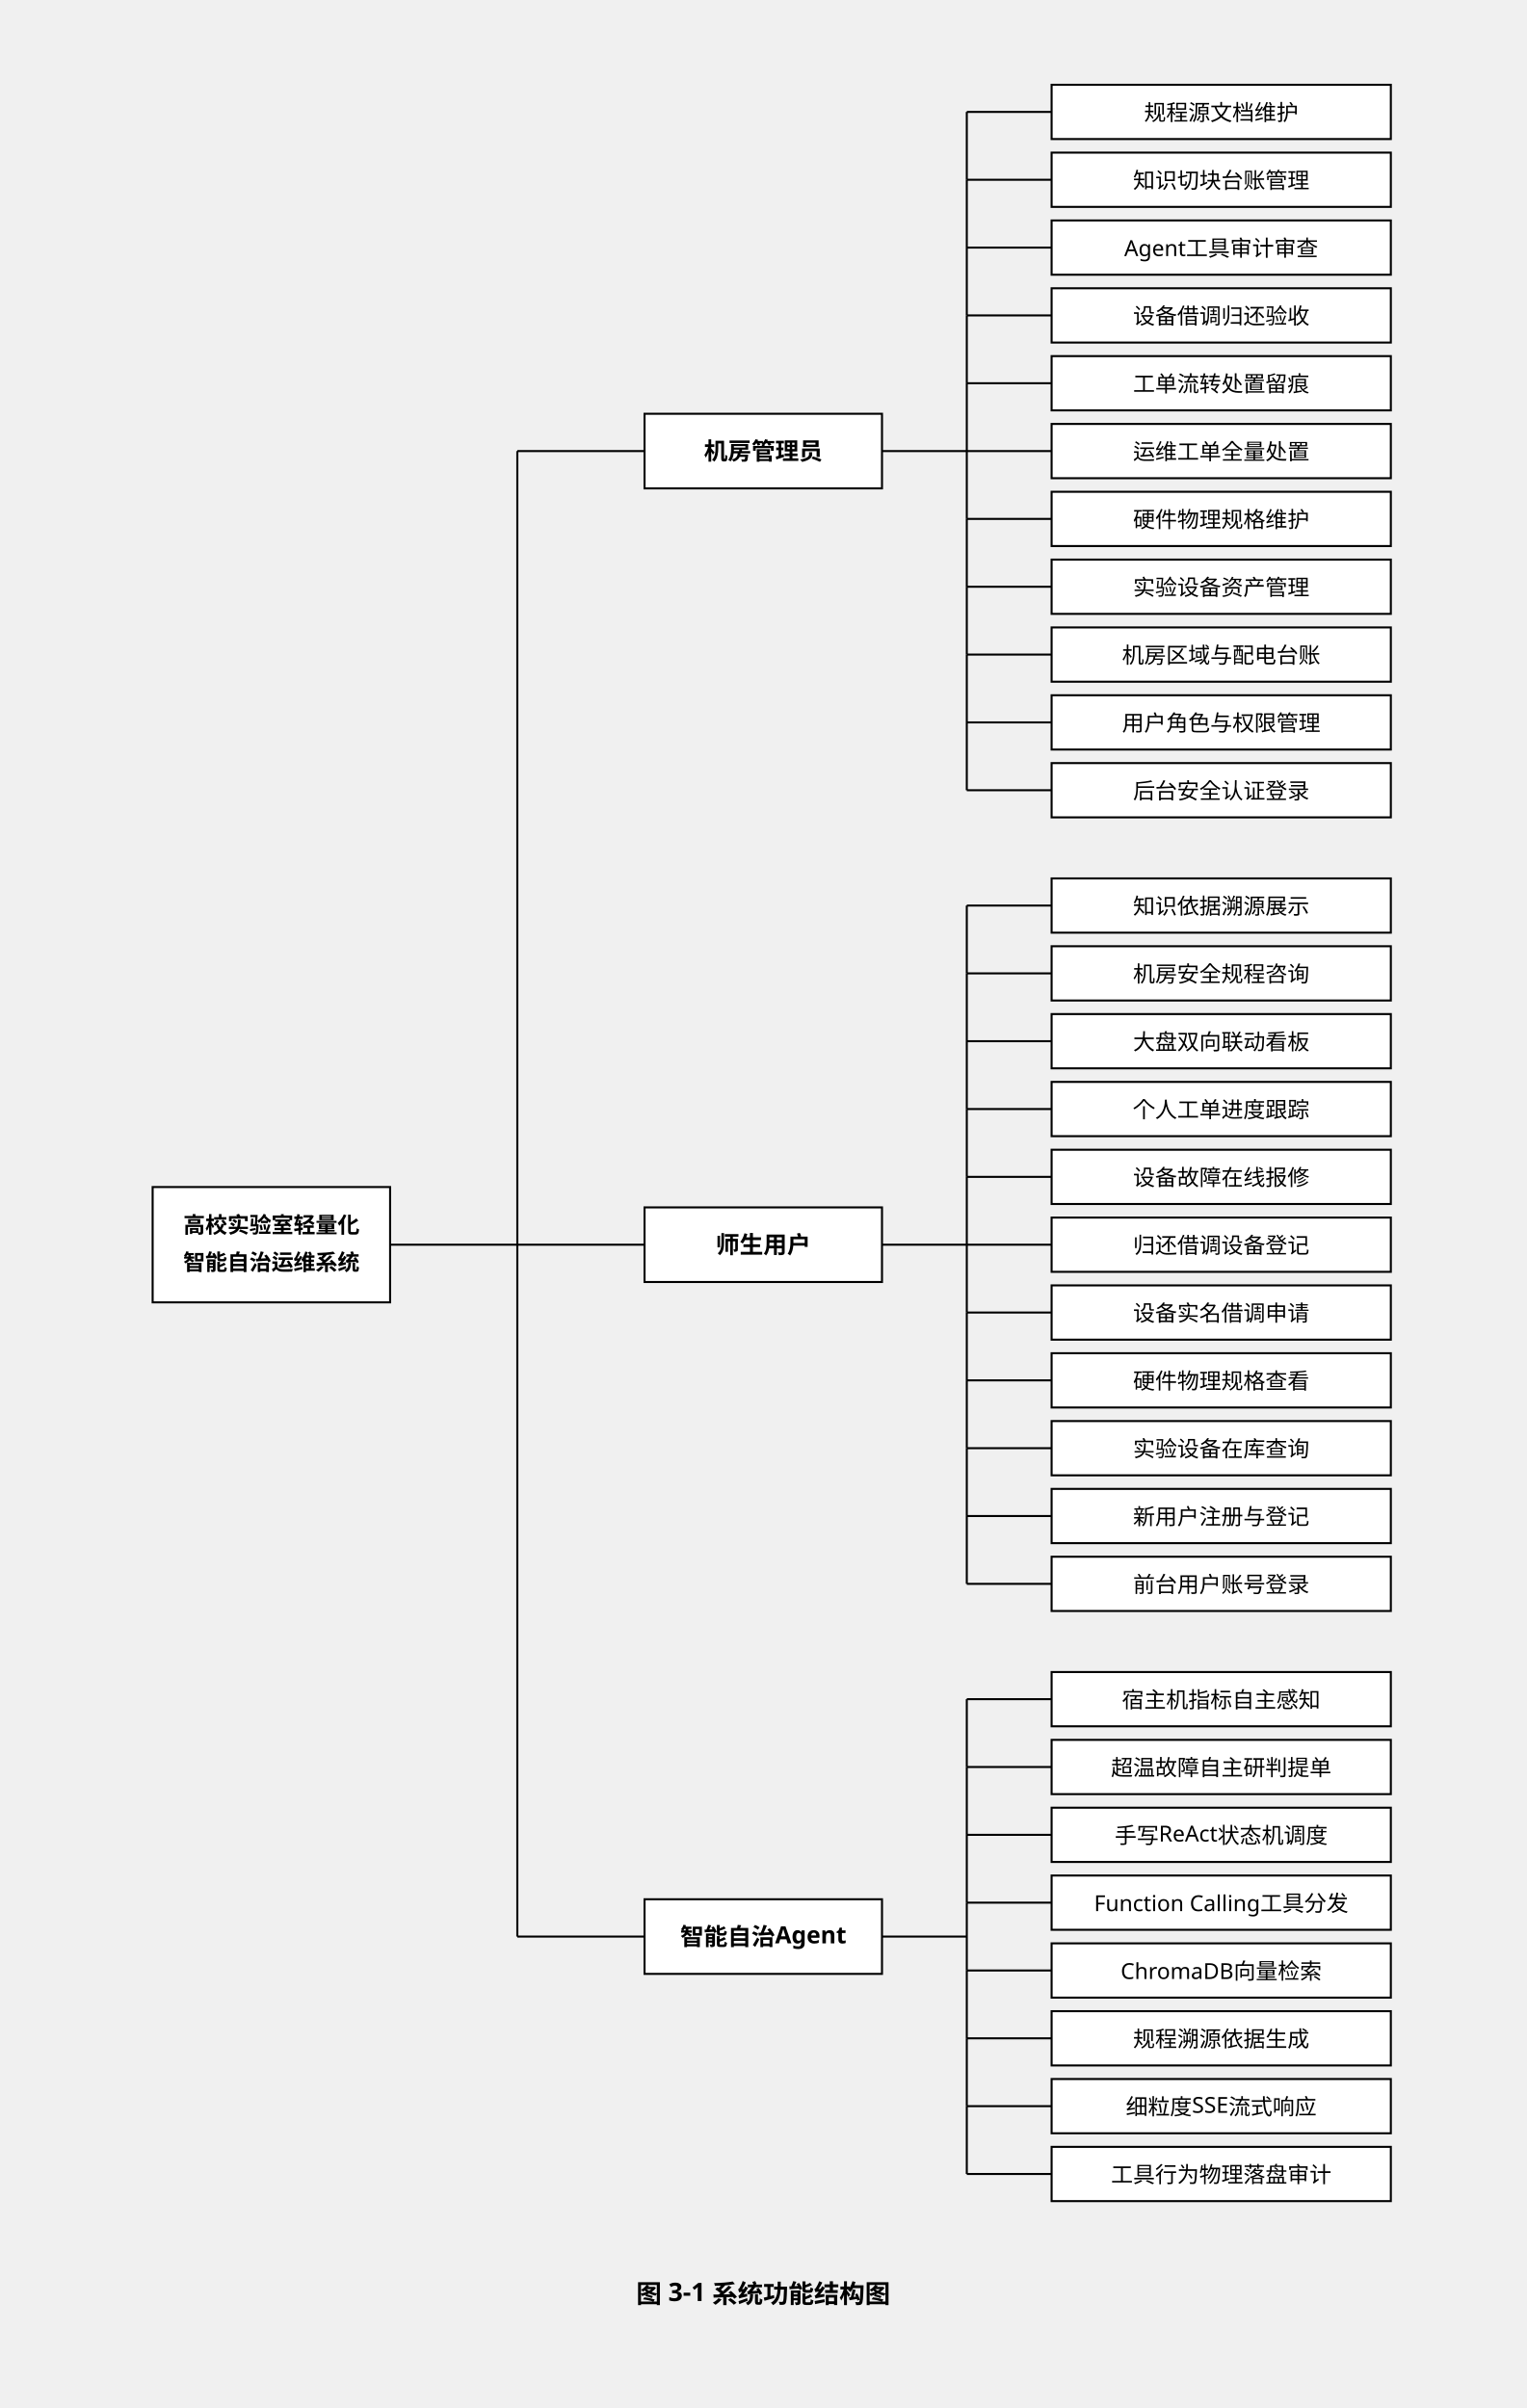
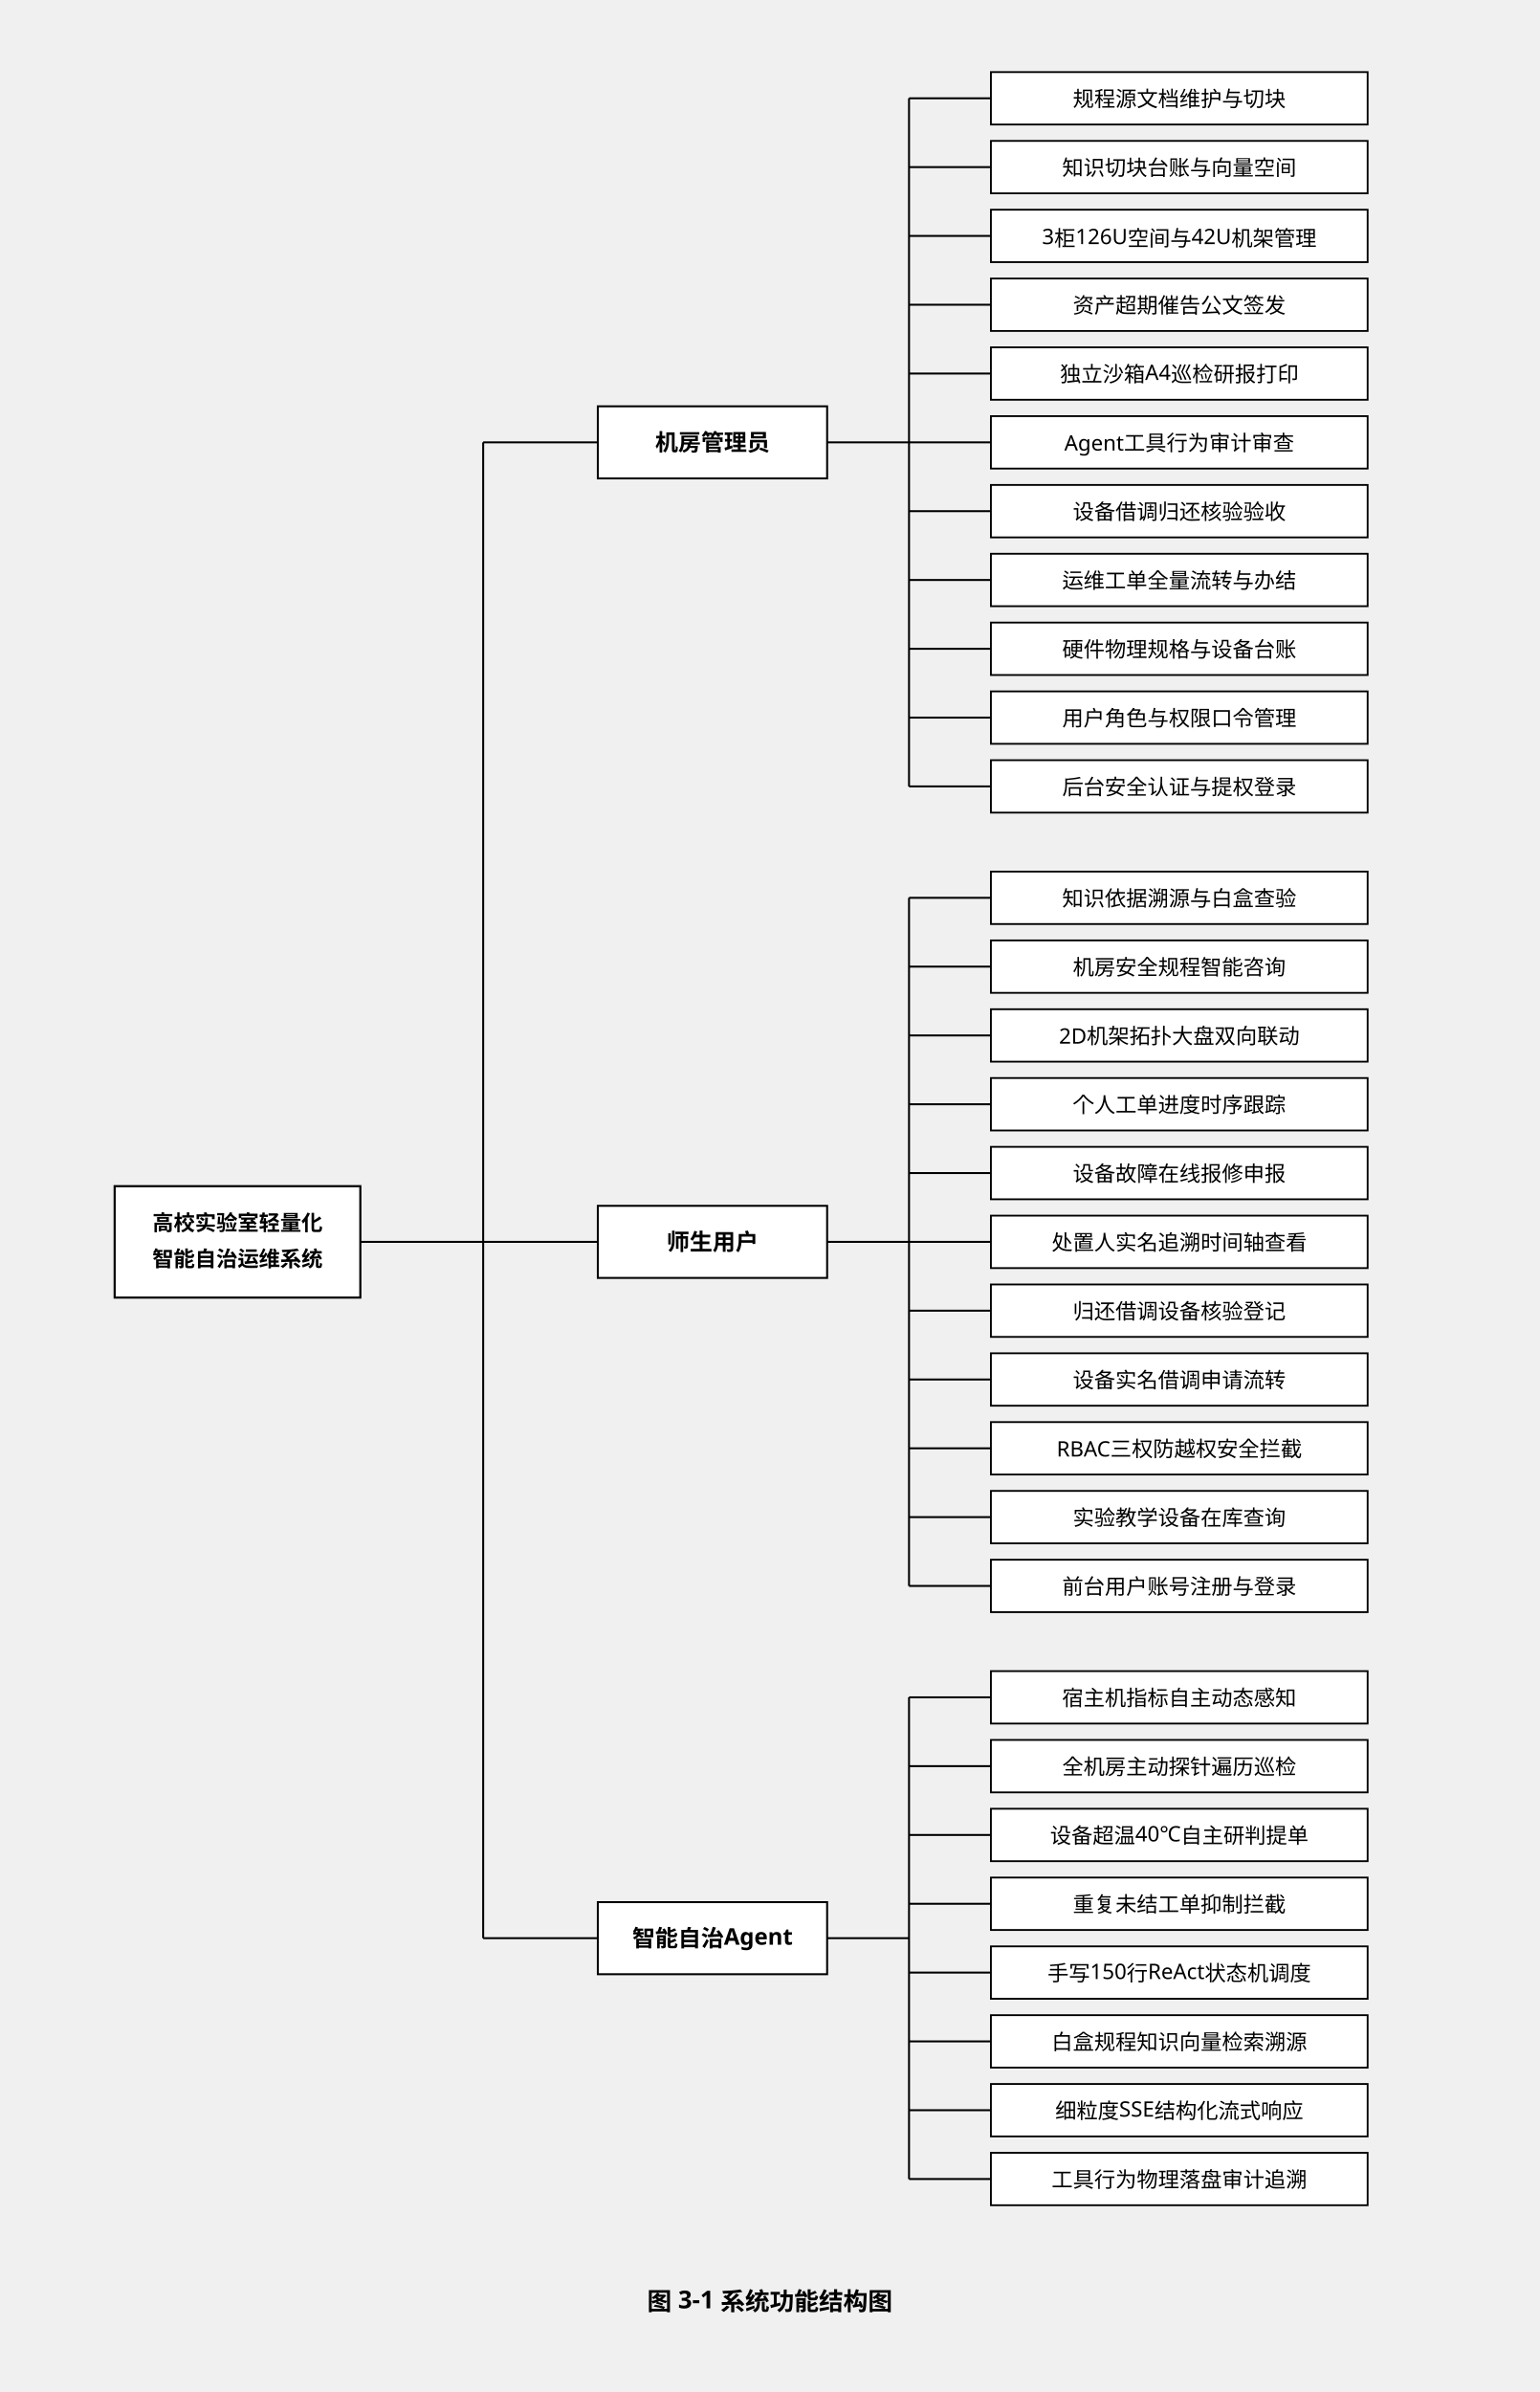
- <svg xmlns="http://www.w3.org/2000/svg" viewBox="0 0 900 1420" width="900" height="1420" style="background-color: #FFFFFF; font-family: 'SimSun', 'STSong', 'SimHei', 'Microsoft YaHei', sans-serif;">
-   <rect x="90" y="700.0" width="140" height="68" fill="#FFFFFF" stroke="#000000" stroke-width="1.2" />
-   <text x="160.0" y="727.0" font-size="13" font-weight="bold" fill="#000000" text-anchor="middle">高校实验室轻量化</text>
-   <text x="160.0" y="749.0" font-size="13" font-weight="bold" fill="#000000" text-anchor="middle">智能自治运维系统</text>
-   <line x1="230" y1="734.0" x2="305.0" y2="734.0" stroke="#000000" stroke-width="1.2" />
-   <line x1="305.0" y1="734.0" x2="305.0" y2="266.0" stroke="#000000" stroke-width="1.2" />
-   <line x1="305.0" y1="734.0" x2="305.0" y2="1142.0" stroke="#000000" stroke-width="1.2" />
-   <line x1="305.0" y1="266.0" x2="380" y2="266.0" stroke="#000000" stroke-width="1.2" />
-   <line x1="305.0" y1="734.0" x2="380" y2="734.0" stroke="#000000" stroke-width="1.2" />
-   <line x1="305.0" y1="1142.0" x2="380" y2="1142.0" stroke="#000000" stroke-width="1.2" />
-   <rect x="380" y="244.0" width="140" height="44" fill="#FFFFFF" stroke="#000000" stroke-width="1.2" />
-   <text x="450.0" y="271.0" font-size="14" font-weight="bold" fill="#000000" text-anchor="middle">机房管理员</text>
-   <rect x="380" y="712.0" width="140" height="44" fill="#FFFFFF" stroke="#000000" stroke-width="1.2" />
-   <text x="450.0" y="739.0" font-size="14" font-weight="bold" fill="#000000" text-anchor="middle">师生用户</text>
-   <rect x="380" y="1120.0" width="140" height="44" fill="#FFFFFF" stroke="#000000" stroke-width="1.2" />
-   <text x="450.0" y="1147.0" font-size="14" font-weight="bold" fill="#000000" text-anchor="middle">智能自治Agent</text>
-   <line x1="520" y1="266.0" x2="570.0" y2="266.0" stroke="#000000" stroke-width="1.2" />
-   <line x1="570.0" y1="66.0" x2="570.0" y2="106.0" stroke="#000000" stroke-width="1.2" />
-   <line x1="570.0" y1="106.0" x2="570.0" y2="146.0" stroke="#000000" stroke-width="1.2" />
-   <line x1="570.0" y1="146.0" x2="570.0" y2="186.0" stroke="#000000" stroke-width="1.2" />
-   <line x1="570.0" y1="186.0" x2="570.0" y2="226.0" stroke="#000000" stroke-width="1.2" />
-   <line x1="570.0" y1="226.0" x2="570.0" y2="266.0" stroke="#000000" stroke-width="1.2" />
-   <line x1="570.0" y1="266.0" x2="570.0" y2="306.0" stroke="#000000" stroke-width="1.2" />
-   <line x1="570.0" y1="306.0" x2="570.0" y2="346.0" stroke="#000000" stroke-width="1.2" />
-   <line x1="570.0" y1="346.0" x2="570.0" y2="386.0" stroke="#000000" stroke-width="1.2" />
-   <line x1="570.0" y1="386.0" x2="570.0" y2="426.0" stroke="#000000" stroke-width="1.2" />
-   <line x1="570.0" y1="426.0" x2="570.0" y2="466.0" stroke="#000000" stroke-width="1.2" />
-   <line x1="570.0" y1="66.0" x2="620" y2="66.0" stroke="#000000" stroke-width="1.2" />
-   <rect x="620" y="50" width="200" height="32" fill="#FFFFFF" stroke="#000000" stroke-width="1.2" />
-   <text x="720.0" y="71" font-size="13" fill="#000000" text-anchor="middle">规程源文档维护</text>
-   <line x1="570.0" y1="106.0" x2="620" y2="106.0" stroke="#000000" stroke-width="1.2" />
-   <rect x="620" y="90" width="200" height="32" fill="#FFFFFF" stroke="#000000" stroke-width="1.2" />
-   <text x="720.0" y="111" font-size="13" fill="#000000" text-anchor="middle">知识切块台账管理</text>
-   <line x1="570.0" y1="146.0" x2="620" y2="146.0" stroke="#000000" stroke-width="1.2" />
-   <rect x="620" y="130" width="200" height="32" fill="#FFFFFF" stroke="#000000" stroke-width="1.2" />
-   <text x="720.0" y="151" font-size="13" fill="#000000" text-anchor="middle">Agent工具审计审查</text>
-   <line x1="570.0" y1="186.0" x2="620" y2="186.0" stroke="#000000" stroke-width="1.2" />
-   <rect x="620" y="170" width="200" height="32" fill="#FFFFFF" stroke="#000000" stroke-width="1.2" />
-   <text x="720.0" y="191" font-size="13" fill="#000000" text-anchor="middle">设备借调归还验收</text>
-   <line x1="570.0" y1="226.0" x2="620" y2="226.0" stroke="#000000" stroke-width="1.2" />
-   <rect x="620" y="210" width="200" height="32" fill="#FFFFFF" stroke="#000000" stroke-width="1.2" />
-   <text x="720.0" y="231" font-size="13" fill="#000000" text-anchor="middle">工单流转处置留痕</text>
-   <line x1="570.0" y1="266.0" x2="620" y2="266.0" stroke="#000000" stroke-width="1.2" />
-   <rect x="620" y="250" width="200" height="32" fill="#FFFFFF" stroke="#000000" stroke-width="1.2" />
-   <text x="720.0" y="271" font-size="13" fill="#000000" text-anchor="middle">运维工单全量处置</text>
-   <line x1="570.0" y1="306.0" x2="620" y2="306.0" stroke="#000000" stroke-width="1.2" />
-   <rect x="620" y="290" width="200" height="32" fill="#FFFFFF" stroke="#000000" stroke-width="1.2" />
-   <text x="720.0" y="311" font-size="13" fill="#000000" text-anchor="middle">硬件物理规格维护</text>
-   <line x1="570.0" y1="346.0" x2="620" y2="346.0" stroke="#000000" stroke-width="1.2" />
-   <rect x="620" y="330" width="200" height="32" fill="#FFFFFF" stroke="#000000" stroke-width="1.2" />
-   <text x="720.0" y="351" font-size="13" fill="#000000" text-anchor="middle">实验设备资产管理</text>
-   <line x1="570.0" y1="386.0" x2="620" y2="386.0" stroke="#000000" stroke-width="1.2" />
-   <rect x="620" y="370" width="200" height="32" fill="#FFFFFF" stroke="#000000" stroke-width="1.2" />
-   <text x="720.0" y="391" font-size="13" fill="#000000" text-anchor="middle">机房区域与配电台账</text>
-   <line x1="570.0" y1="426.0" x2="620" y2="426.0" stroke="#000000" stroke-width="1.2" />
-   <rect x="620" y="410" width="200" height="32" fill="#FFFFFF" stroke="#000000" stroke-width="1.2" />
-   <text x="720.0" y="431" font-size="13" fill="#000000" text-anchor="middle">用户角色与权限管理</text>
-   <line x1="570.0" y1="466.0" x2="620" y2="466.0" stroke="#000000" stroke-width="1.2" />
-   <rect x="620" y="450" width="200" height="32" fill="#FFFFFF" stroke="#000000" stroke-width="1.2" />
-   <text x="720.0" y="471" font-size="13" fill="#000000" text-anchor="middle">后台安全认证登录</text>
-   <line x1="520" y1="734.0" x2="570.0" y2="734.0" stroke="#000000" stroke-width="1.2" />
-   <line x1="570.0" y1="534.0" x2="570.0" y2="574.0" stroke="#000000" stroke-width="1.2" />
-   <line x1="570.0" y1="574.0" x2="570.0" y2="614.0" stroke="#000000" stroke-width="1.2" />
-   <line x1="570.0" y1="614.0" x2="570.0" y2="654.0" stroke="#000000" stroke-width="1.2" />
-   <line x1="570.0" y1="654.0" x2="570.0" y2="694.0" stroke="#000000" stroke-width="1.2" />
-   <line x1="570.0" y1="694.0" x2="570.0" y2="734.0" stroke="#000000" stroke-width="1.2" />
-   <line x1="570.0" y1="734.0" x2="570.0" y2="774.0" stroke="#000000" stroke-width="1.2" />
-   <line x1="570.0" y1="774.0" x2="570.0" y2="814.0" stroke="#000000" stroke-width="1.2" />
-   <line x1="570.0" y1="814.0" x2="570.0" y2="854.0" stroke="#000000" stroke-width="1.2" />
-   <line x1="570.0" y1="854.0" x2="570.0" y2="894.0" stroke="#000000" stroke-width="1.2" />
-   <line x1="570.0" y1="894.0" x2="570.0" y2="934.0" stroke="#000000" stroke-width="1.2" />
-   <line x1="570.0" y1="534.0" x2="620" y2="534.0" stroke="#000000" stroke-width="1.2" />
-   <rect x="620" y="518" width="200" height="32" fill="#FFFFFF" stroke="#000000" stroke-width="1.2" />
-   <text x="720.0" y="539" font-size="13" fill="#000000" text-anchor="middle">知识依据溯源展示</text>
-   <line x1="570.0" y1="574.0" x2="620" y2="574.0" stroke="#000000" stroke-width="1.2" />
-   <rect x="620" y="558" width="200" height="32" fill="#FFFFFF" stroke="#000000" stroke-width="1.2" />
-   <text x="720.0" y="579" font-size="13" fill="#000000" text-anchor="middle">机房安全规程咨询</text>
-   <line x1="570.0" y1="614.0" x2="620" y2="614.0" stroke="#000000" stroke-width="1.2" />
-   <rect x="620" y="598" width="200" height="32" fill="#FFFFFF" stroke="#000000" stroke-width="1.2" />
-   <text x="720.0" y="619" font-size="13" fill="#000000" text-anchor="middle">大盘双向联动看板</text>
-   <line x1="570.0" y1="654.0" x2="620" y2="654.0" stroke="#000000" stroke-width="1.2" />
-   <rect x="620" y="638" width="200" height="32" fill="#FFFFFF" stroke="#000000" stroke-width="1.2" />
-   <text x="720.0" y="659" font-size="13" fill="#000000" text-anchor="middle">个人工单进度跟踪</text>
-   <line x1="570.0" y1="694.0" x2="620" y2="694.0" stroke="#000000" stroke-width="1.2" />
-   <rect x="620" y="678" width="200" height="32" fill="#FFFFFF" stroke="#000000" stroke-width="1.2" />
-   <text x="720.0" y="699" font-size="13" fill="#000000" text-anchor="middle">设备故障在线报修</text>
-   <line x1="570.0" y1="734.0" x2="620" y2="734.0" stroke="#000000" stroke-width="1.2" />
-   <rect x="620" y="718" width="200" height="32" fill="#FFFFFF" stroke="#000000" stroke-width="1.2" />
-   <text x="720.0" y="739" font-size="13" fill="#000000" text-anchor="middle">归还借调设备登记</text>
-   <line x1="570.0" y1="774.0" x2="620" y2="774.0" stroke="#000000" stroke-width="1.2" />
-   <rect x="620" y="758" width="200" height="32" fill="#FFFFFF" stroke="#000000" stroke-width="1.2" />
-   <text x="720.0" y="779" font-size="13" fill="#000000" text-anchor="middle">设备实名借调申请</text>
-   <line x1="570.0" y1="814.0" x2="620" y2="814.0" stroke="#000000" stroke-width="1.2" />
-   <rect x="620" y="798" width="200" height="32" fill="#FFFFFF" stroke="#000000" stroke-width="1.2" />
-   <text x="720.0" y="819" font-size="13" fill="#000000" text-anchor="middle">硬件物理规格查看</text>
-   <line x1="570.0" y1="854.0" x2="620" y2="854.0" stroke="#000000" stroke-width="1.2" />
-   <rect x="620" y="838" width="200" height="32" fill="#FFFFFF" stroke="#000000" stroke-width="1.2" />
-   <text x="720.0" y="859" font-size="13" fill="#000000" text-anchor="middle">实验设备在库查询</text>
-   <line x1="570.0" y1="894.0" x2="620" y2="894.0" stroke="#000000" stroke-width="1.2" />
-   <rect x="620" y="878" width="200" height="32" fill="#FFFFFF" stroke="#000000" stroke-width="1.2" />
-   <text x="720.0" y="899" font-size="13" fill="#000000" text-anchor="middle">新用户注册与登记</text>
-   <line x1="570.0" y1="934.0" x2="620" y2="934.0" stroke="#000000" stroke-width="1.2" />
-   <rect x="620" y="918" width="200" height="32" fill="#FFFFFF" stroke="#000000" stroke-width="1.2" />
-   <text x="720.0" y="939" font-size="13" fill="#000000" text-anchor="middle">前台用户账号登录</text>
-   <line x1="520" y1="1142.0" x2="570.0" y2="1142.0" stroke="#000000" stroke-width="1.2" />
-   <line x1="570.0" y1="1002.0" x2="570.0" y2="1042.0" stroke="#000000" stroke-width="1.2" />
-   <line x1="570.0" y1="1042.0" x2="570.0" y2="1082.0" stroke="#000000" stroke-width="1.2" />
-   <line x1="570.0" y1="1082.0" x2="570.0" y2="1122.0" stroke="#000000" stroke-width="1.2" />
-   <line x1="570.0" y1="1122.0" x2="570.0" y2="1162.0" stroke="#000000" stroke-width="1.2" />
-   <line x1="570.0" y1="1162.0" x2="570.0" y2="1202.0" stroke="#000000" stroke-width="1.2" />
-   <line x1="570.0" y1="1202.0" x2="570.0" y2="1242.0" stroke="#000000" stroke-width="1.2" />
-   <line x1="570.0" y1="1242.0" x2="570.0" y2="1282.0" stroke="#000000" stroke-width="1.2" />
-   <line x1="570.0" y1="1002.0" x2="620" y2="1002.0" stroke="#000000" stroke-width="1.2" />
-   <rect x="620" y="986" width="200" height="32" fill="#FFFFFF" stroke="#000000" stroke-width="1.2" />
-   <text x="720.0" y="1007" font-size="13" fill="#000000" text-anchor="middle">宿主机指标自主感知</text>
-   <line x1="570.0" y1="1042.0" x2="620" y2="1042.0" stroke="#000000" stroke-width="1.2" />
-   <rect x="620" y="1026" width="200" height="32" fill="#FFFFFF" stroke="#000000" stroke-width="1.2" />
-   <text x="720.0" y="1047" font-size="13" fill="#000000" text-anchor="middle">超温故障自主研判提单</text>
-   <line x1="570.0" y1="1082.0" x2="620" y2="1082.0" stroke="#000000" stroke-width="1.2" />
-   <rect x="620" y="1066" width="200" height="32" fill="#FFFFFF" stroke="#000000" stroke-width="1.2" />
-   <text x="720.0" y="1087" font-size="13" fill="#000000" text-anchor="middle">手写ReAct状态机调度</text>
-   <line x1="570.0" y1="1122.0" x2="620" y2="1122.0" stroke="#000000" stroke-width="1.2" />
-   <rect x="620" y="1106" width="200" height="32" fill="#FFFFFF" stroke="#000000" stroke-width="1.2" />
-   <text x="720.0" y="1127" font-size="13" fill="#000000" text-anchor="middle">Function Calling工具分发</text>
-   <line x1="570.0" y1="1162.0" x2="620" y2="1162.0" stroke="#000000" stroke-width="1.2" />
-   <rect x="620" y="1146" width="200" height="32" fill="#FFFFFF" stroke="#000000" stroke-width="1.2" />
-   <text x="720.0" y="1167" font-size="13" fill="#000000" text-anchor="middle">ChromaDB向量检索</text>
-   <line x1="570.0" y1="1202.0" x2="620" y2="1202.0" stroke="#000000" stroke-width="1.2" />
-   <rect x="620" y="1186" width="200" height="32" fill="#FFFFFF" stroke="#000000" stroke-width="1.2" />
-   <text x="720.0" y="1207" font-size="13" fill="#000000" text-anchor="middle">规程溯源依据生成</text>
-   <line x1="570.0" y1="1242.0" x2="620" y2="1242.0" stroke="#000000" stroke-width="1.2" />
-   <rect x="620" y="1226" width="200" height="32" fill="#FFFFFF" stroke="#000000" stroke-width="1.2" />
-   <text x="720.0" y="1247" font-size="13" fill="#000000" text-anchor="middle">细粒度SSE流式响应</text>
-   <line x1="570.0" y1="1282.0" x2="620" y2="1282.0" stroke="#000000" stroke-width="1.2" />
-   <rect x="620" y="1266" width="200" height="32" fill="#FFFFFF" stroke="#000000" stroke-width="1.2" />
-   <text x="720.0" y="1287" font-size="13" fill="#000000" text-anchor="middle">工具行为物理落盘审计</text>
-   <text x="450.0" y="1358" font-size="15" font-weight="bold" fill="#000000" text-anchor="middle">图 3-1 系统功能结构图</text>
+ <svg xmlns="http://www.w3.org/2000/svg" viewBox="0 0 940 1460" width="940" height="1460" style="background-color: #FFFFFF; font-family: 'SimSun', 'STSong', 'SimHei', 'Microsoft YaHei', sans-serif;">
+   <rect x="70" y="724.0" width="150" height="68" fill="#FFFFFF" stroke="#000000" stroke-width="1.3" />
+   <text x="145" y="751.0" font-size="13" font-weight="bold" fill="#000000" text-anchor="middle">高校实验室轻量化</text>
+   <text x="145" y="773.0" font-size="13" font-weight="bold" fill="#000000" text-anchor="middle">智能自治运维系统</text>
+   <line x1="220" y1="758.0" x2="295" y2="758.0" stroke="#000000" stroke-width="1.2" />
+   <line x1="295" y1="270.0" x2="295" y2="1183.0" stroke="#000000" stroke-width="1.2" />
+   <line x1="295" y1="270.0" x2="365" y2="270.0" stroke="#000000" stroke-width="1.2" />
+   <rect x="365" y="248.0" width="140" height="44" fill="#FFFFFF" stroke="#000000" stroke-width="1.2" />
+   <text x="435" y="275.0" font-size="14" font-weight="bold" fill="#000000" text-anchor="middle">机房管理员</text>
+   <line x1="505" y1="270.0" x2="555" y2="270.0" stroke="#000000" stroke-width="1.2" />
+   <line x1="555" y1="60" x2="555" y2="480" stroke="#000000" stroke-width="1.2" />
+   <line x1="555" y1="60" x2="605" y2="60" stroke="#000000" stroke-width="1.2" />
+   <rect x="605" y="44" width="230" height="32" fill="#FFFFFF" stroke="#000000" stroke-width="1.1" />
+   <text x="720" y="65" font-size="13" fill="#000000" text-anchor="middle">规程源文档维护与切块</text>
+   <line x1="555" y1="102" x2="605" y2="102" stroke="#000000" stroke-width="1.2" />
+   <rect x="605" y="86" width="230" height="32" fill="#FFFFFF" stroke="#000000" stroke-width="1.1" />
+   <text x="720" y="107" font-size="13" fill="#000000" text-anchor="middle">知识切块台账与向量空间</text>
+   <line x1="555" y1="144" x2="605" y2="144" stroke="#000000" stroke-width="1.2" />
+   <rect x="605" y="128" width="230" height="32" fill="#FFFFFF" stroke="#000000" stroke-width="1.1" />
+   <text x="720" y="149" font-size="13" fill="#000000" text-anchor="middle">3柜126U空间与42U机架管理</text>
+   <line x1="555" y1="186" x2="605" y2="186" stroke="#000000" stroke-width="1.2" />
+   <rect x="605" y="170" width="230" height="32" fill="#FFFFFF" stroke="#000000" stroke-width="1.1" />
+   <text x="720" y="191" font-size="13" fill="#000000" text-anchor="middle">资产超期催告公文签发</text>
+   <line x1="555" y1="228" x2="605" y2="228" stroke="#000000" stroke-width="1.2" />
+   <rect x="605" y="212" width="230" height="32" fill="#FFFFFF" stroke="#000000" stroke-width="1.1" />
+   <text x="720" y="233" font-size="13" fill="#000000" text-anchor="middle">独立沙箱A4巡检研报打印</text>
+   <line x1="555" y1="270" x2="605" y2="270" stroke="#000000" stroke-width="1.2" />
+   <rect x="605" y="254" width="230" height="32" fill="#FFFFFF" stroke="#000000" stroke-width="1.1" />
+   <text x="720" y="275" font-size="13" fill="#000000" text-anchor="middle">Agent工具行为审计审查</text>
+   <line x1="555" y1="312" x2="605" y2="312" stroke="#000000" stroke-width="1.2" />
+   <rect x="605" y="296" width="230" height="32" fill="#FFFFFF" stroke="#000000" stroke-width="1.1" />
+   <text x="720" y="317" font-size="13" fill="#000000" text-anchor="middle">设备借调归还核验验收</text>
+   <line x1="555" y1="354" x2="605" y2="354" stroke="#000000" stroke-width="1.2" />
+   <rect x="605" y="338" width="230" height="32" fill="#FFFFFF" stroke="#000000" stroke-width="1.1" />
+   <text x="720" y="359" font-size="13" fill="#000000" text-anchor="middle">运维工单全量流转与办结</text>
+   <line x1="555" y1="396" x2="605" y2="396" stroke="#000000" stroke-width="1.2" />
+   <rect x="605" y="380" width="230" height="32" fill="#FFFFFF" stroke="#000000" stroke-width="1.1" />
+   <text x="720" y="401" font-size="13" fill="#000000" text-anchor="middle">硬件物理规格与设备台账</text>
+   <line x1="555" y1="438" x2="605" y2="438" stroke="#000000" stroke-width="1.2" />
+   <rect x="605" y="422" width="230" height="32" fill="#FFFFFF" stroke="#000000" stroke-width="1.1" />
+   <text x="720" y="443" font-size="13" fill="#000000" text-anchor="middle">用户角色与权限口令管理</text>
+   <line x1="555" y1="480" x2="605" y2="480" stroke="#000000" stroke-width="1.2" />
+   <rect x="605" y="464" width="230" height="32" fill="#FFFFFF" stroke="#000000" stroke-width="1.1" />
+   <text x="720" y="485" font-size="13" fill="#000000" text-anchor="middle">后台安全认证与提权登录</text>
+   <line x1="295" y1="758.0" x2="365" y2="758.0" stroke="#000000" stroke-width="1.2" />
+   <rect x="365" y="736.0" width="140" height="44" fill="#FFFFFF" stroke="#000000" stroke-width="1.2" />
+   <text x="435" y="763.0" font-size="14" font-weight="bold" fill="#000000" text-anchor="middle">师生用户</text>
+   <line x1="505" y1="758.0" x2="555" y2="758.0" stroke="#000000" stroke-width="1.2" />
+   <line x1="555" y1="548" x2="555" y2="968" stroke="#000000" stroke-width="1.2" />
+   <line x1="555" y1="548" x2="605" y2="548" stroke="#000000" stroke-width="1.2" />
+   <rect x="605" y="532" width="230" height="32" fill="#FFFFFF" stroke="#000000" stroke-width="1.1" />
+   <text x="720" y="553" font-size="13" fill="#000000" text-anchor="middle">知识依据溯源与白盒查验</text>
+   <line x1="555" y1="590" x2="605" y2="590" stroke="#000000" stroke-width="1.2" />
+   <rect x="605" y="574" width="230" height="32" fill="#FFFFFF" stroke="#000000" stroke-width="1.1" />
+   <text x="720" y="595" font-size="13" fill="#000000" text-anchor="middle">机房安全规程智能咨询</text>
+   <line x1="555" y1="632" x2="605" y2="632" stroke="#000000" stroke-width="1.2" />
+   <rect x="605" y="616" width="230" height="32" fill="#FFFFFF" stroke="#000000" stroke-width="1.1" />
+   <text x="720" y="637" font-size="13" fill="#000000" text-anchor="middle">2D机架拓扑大盘双向联动</text>
+   <line x1="555" y1="674" x2="605" y2="674" stroke="#000000" stroke-width="1.2" />
+   <rect x="605" y="658" width="230" height="32" fill="#FFFFFF" stroke="#000000" stroke-width="1.1" />
+   <text x="720" y="679" font-size="13" fill="#000000" text-anchor="middle">个人工单进度时序跟踪</text>
+   <line x1="555" y1="716" x2="605" y2="716" stroke="#000000" stroke-width="1.2" />
+   <rect x="605" y="700" width="230" height="32" fill="#FFFFFF" stroke="#000000" stroke-width="1.1" />
+   <text x="720" y="721" font-size="13" fill="#000000" text-anchor="middle">设备故障在线报修申报</text>
+   <line x1="555" y1="758" x2="605" y2="758" stroke="#000000" stroke-width="1.2" />
+   <rect x="605" y="742" width="230" height="32" fill="#FFFFFF" stroke="#000000" stroke-width="1.1" />
+   <text x="720" y="763" font-size="13" fill="#000000" text-anchor="middle">处置人实名追溯时间轴查看</text>
+   <line x1="555" y1="800" x2="605" y2="800" stroke="#000000" stroke-width="1.2" />
+   <rect x="605" y="784" width="230" height="32" fill="#FFFFFF" stroke="#000000" stroke-width="1.1" />
+   <text x="720" y="805" font-size="13" fill="#000000" text-anchor="middle">归还借调设备核验登记</text>
+   <line x1="555" y1="842" x2="605" y2="842" stroke="#000000" stroke-width="1.2" />
+   <rect x="605" y="826" width="230" height="32" fill="#FFFFFF" stroke="#000000" stroke-width="1.1" />
+   <text x="720" y="847" font-size="13" fill="#000000" text-anchor="middle">设备实名借调申请流转</text>
+   <line x1="555" y1="884" x2="605" y2="884" stroke="#000000" stroke-width="1.2" />
+   <rect x="605" y="868" width="230" height="32" fill="#FFFFFF" stroke="#000000" stroke-width="1.1" />
+   <text x="720" y="889" font-size="13" fill="#000000" text-anchor="middle">RBAC三权防越权安全拦截</text>
+   <line x1="555" y1="926" x2="605" y2="926" stroke="#000000" stroke-width="1.2" />
+   <rect x="605" y="910" width="230" height="32" fill="#FFFFFF" stroke="#000000" stroke-width="1.1" />
+   <text x="720" y="931" font-size="13" fill="#000000" text-anchor="middle">实验教学设备在库查询</text>
+   <line x1="555" y1="968" x2="605" y2="968" stroke="#000000" stroke-width="1.2" />
+   <rect x="605" y="952" width="230" height="32" fill="#FFFFFF" stroke="#000000" stroke-width="1.1" />
+   <text x="720" y="973" font-size="13" fill="#000000" text-anchor="middle">前台用户账号注册与登录</text>
+   <line x1="295" y1="1183.0" x2="365" y2="1183.0" stroke="#000000" stroke-width="1.2" />
+   <rect x="365" y="1161.0" width="140" height="44" fill="#FFFFFF" stroke="#000000" stroke-width="1.2" />
+   <text x="435" y="1188.0" font-size="14" font-weight="bold" fill="#000000" text-anchor="middle">智能自治Agent</text>
+   <line x1="505" y1="1183.0" x2="555" y2="1183.0" stroke="#000000" stroke-width="1.2" />
+   <line x1="555" y1="1036" x2="555" y2="1330" stroke="#000000" stroke-width="1.2" />
+   <line x1="555" y1="1036" x2="605" y2="1036" stroke="#000000" stroke-width="1.2" />
+   <rect x="605" y="1020" width="230" height="32" fill="#FFFFFF" stroke="#000000" stroke-width="1.1" />
+   <text x="720" y="1041" font-size="13" fill="#000000" text-anchor="middle">宿主机指标自主动态感知</text>
+   <line x1="555" y1="1078" x2="605" y2="1078" stroke="#000000" stroke-width="1.2" />
+   <rect x="605" y="1062" width="230" height="32" fill="#FFFFFF" stroke="#000000" stroke-width="1.1" />
+   <text x="720" y="1083" font-size="13" fill="#000000" text-anchor="middle">全机房主动探针遍历巡检</text>
+   <line x1="555" y1="1120" x2="605" y2="1120" stroke="#000000" stroke-width="1.2" />
+   <rect x="605" y="1104" width="230" height="32" fill="#FFFFFF" stroke="#000000" stroke-width="1.1" />
+   <text x="720" y="1125" font-size="13" fill="#000000" text-anchor="middle">设备超温40℃自主研判提单</text>
+   <line x1="555" y1="1162" x2="605" y2="1162" stroke="#000000" stroke-width="1.2" />
+   <rect x="605" y="1146" width="230" height="32" fill="#FFFFFF" stroke="#000000" stroke-width="1.1" />
+   <text x="720" y="1167" font-size="13" fill="#000000" text-anchor="middle">重复未结工单抑制拦截</text>
+   <line x1="555" y1="1204" x2="605" y2="1204" stroke="#000000" stroke-width="1.2" />
+   <rect x="605" y="1188" width="230" height="32" fill="#FFFFFF" stroke="#000000" stroke-width="1.1" />
+   <text x="720" y="1209" font-size="13" fill="#000000" text-anchor="middle">手写150行ReAct状态机调度</text>
+   <line x1="555" y1="1246" x2="605" y2="1246" stroke="#000000" stroke-width="1.2" />
+   <rect x="605" y="1230" width="230" height="32" fill="#FFFFFF" stroke="#000000" stroke-width="1.1" />
+   <text x="720" y="1251" font-size="13" fill="#000000" text-anchor="middle">白盒规程知识向量检索溯源</text>
+   <line x1="555" y1="1288" x2="605" y2="1288" stroke="#000000" stroke-width="1.2" />
+   <rect x="605" y="1272" width="230" height="32" fill="#FFFFFF" stroke="#000000" stroke-width="1.1" />
+   <text x="720" y="1293" font-size="13" fill="#000000" text-anchor="middle">细粒度SSE结构化流式响应</text>
+   <line x1="555" y1="1330" x2="605" y2="1330" stroke="#000000" stroke-width="1.2" />
+   <rect x="605" y="1314" width="230" height="32" fill="#FFFFFF" stroke="#000000" stroke-width="1.1" />
+   <text x="720" y="1335" font-size="13" fill="#000000" text-anchor="middle">工具行为物理落盘审计追溯</text>
+   <text x="470.0" y="1410" font-size="15" font-weight="bold" fill="#000000" text-anchor="middle">图 3-1 系统功能结构图</text>
</svg>
